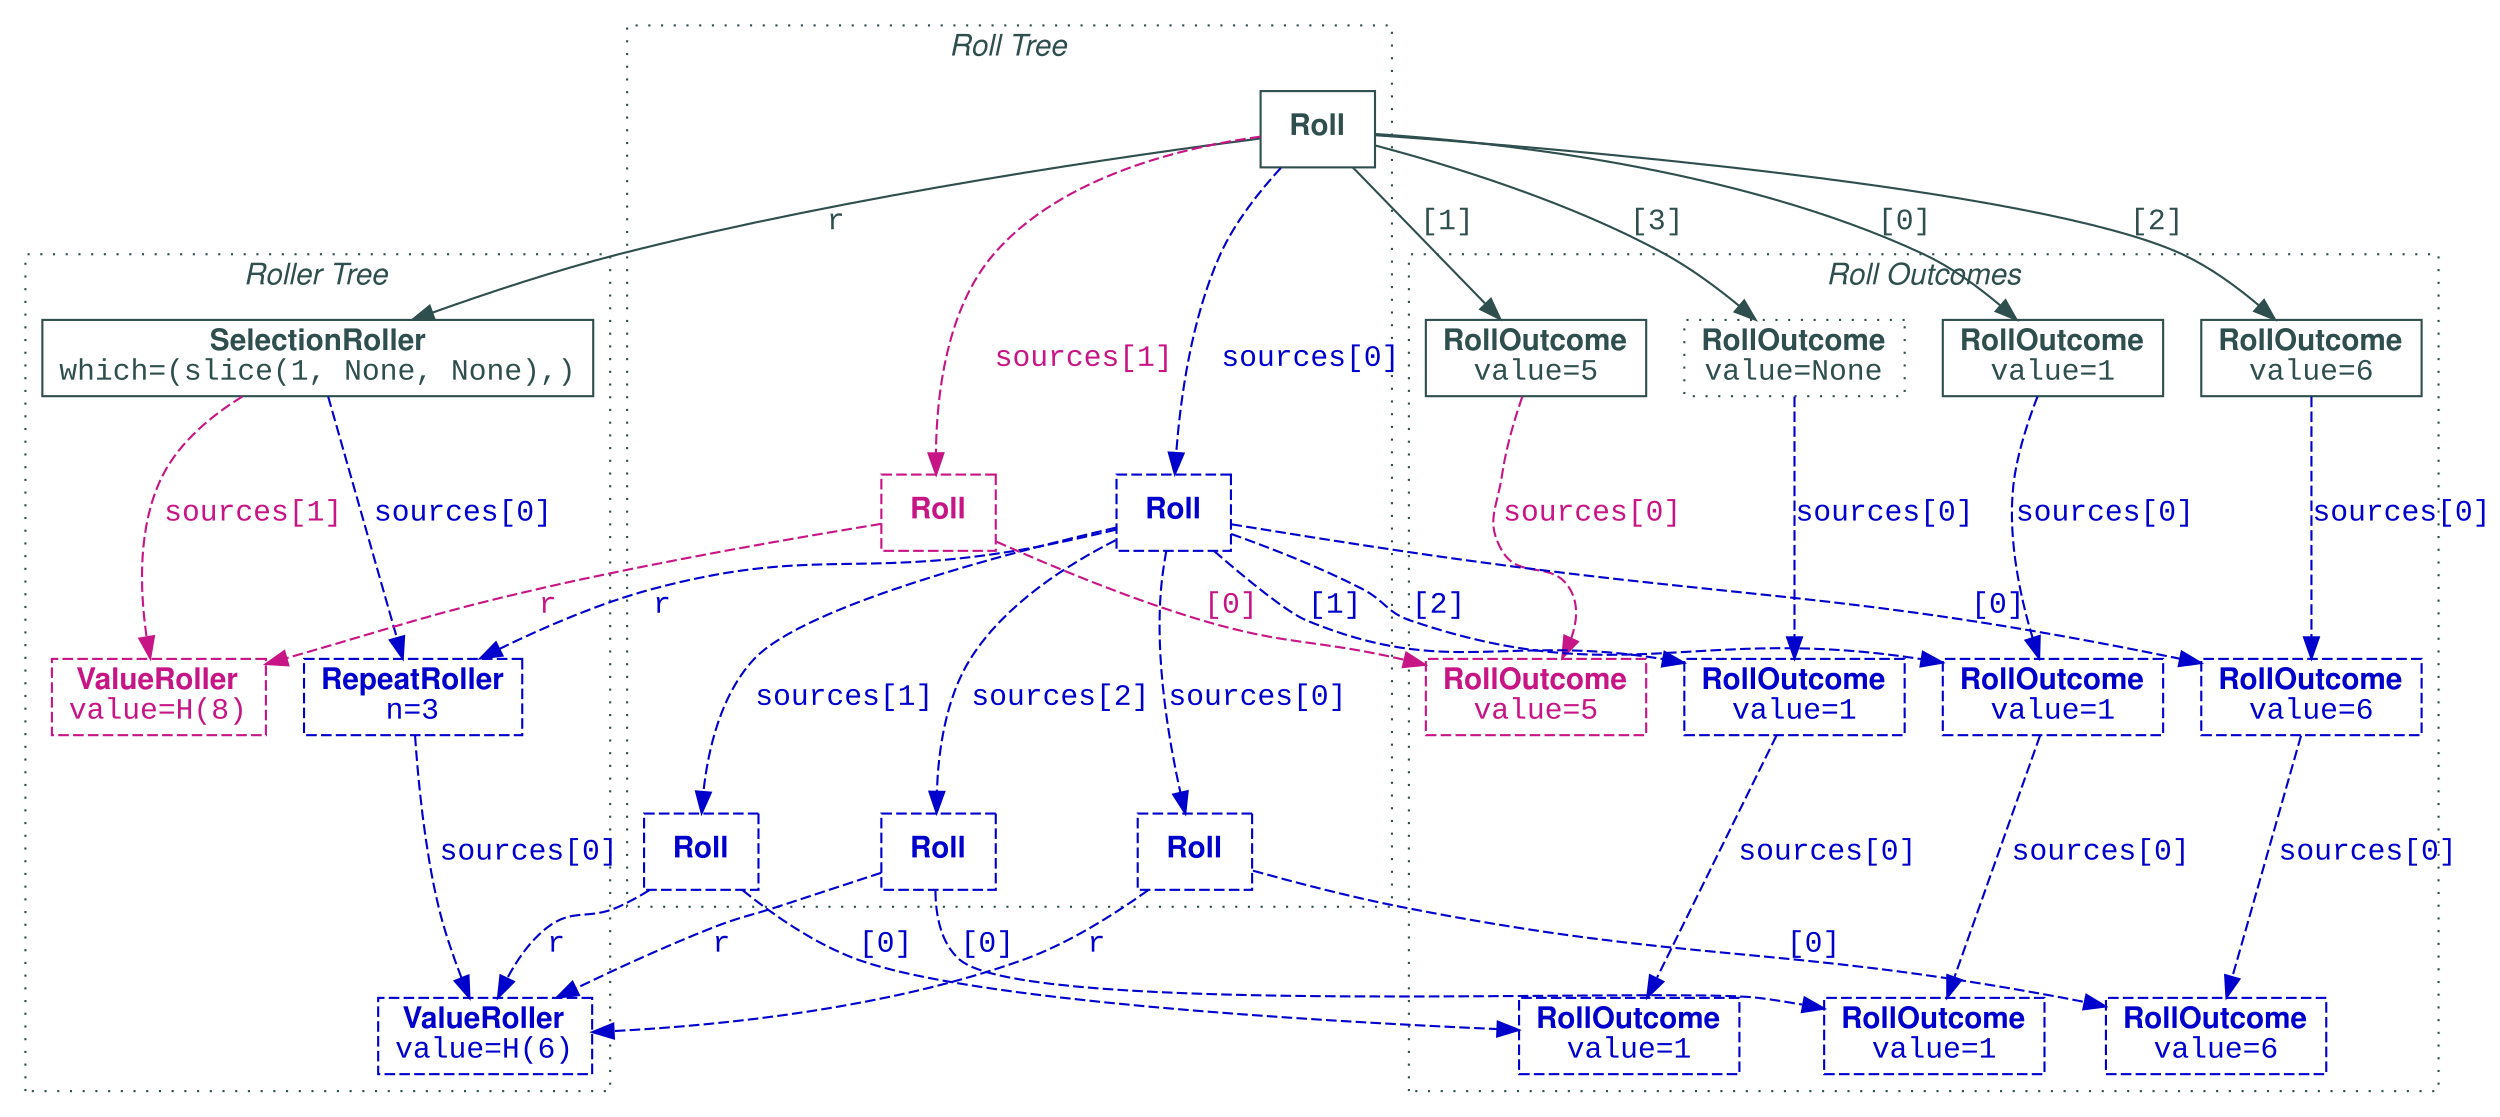
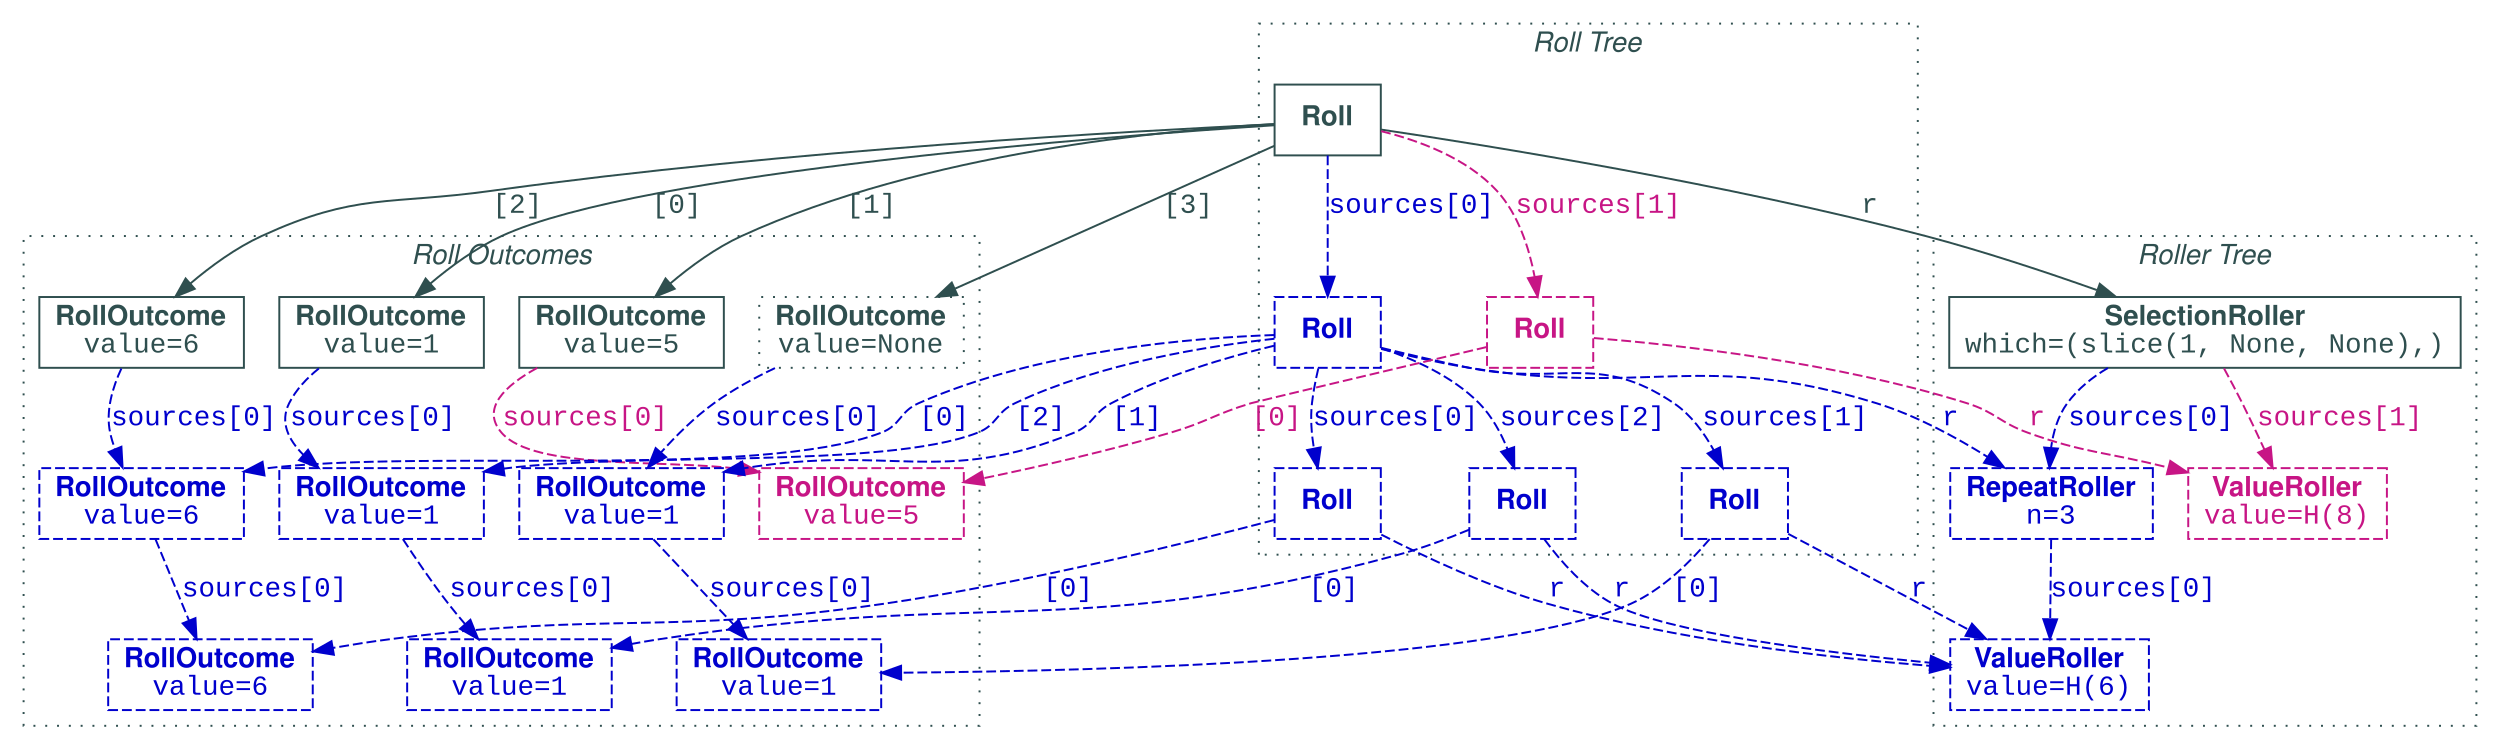
- <svg xmlns="http://www.w3.org/2000/svg" width="1180pt" height="527pt" viewBox="0.00 0.00 1180.00 527.00">
-   <g id="graph0" class="graph" transform="scale(1 1) rotate(0) translate(4 523)">
+ <svg xmlns="http://www.w3.org/2000/svg" width="1271pt" height="381pt" viewBox="0.00 0.00 1271.00 381.00">
+   <g id="graph0" class="graph" transform="scale(1 1) rotate(0) translate(4 377)">
    <g id="clust1" class="cluster">
-       <polygon fill="transparent" stroke="DarkSlateGray" stroke-dasharray="1,5" points="292,-95 292,-511 653,-511 653,-95 292,-95" />
-       <text text-anchor="start" x="444" y="-496.8" font-family="Helvetica,sans-Serif" font-style="italic" font-size="14.00" fill="DarkSlateGray">Roll Tree</text>
+       <polygon fill="transparent" stroke="DarkSlateGray" stroke-dasharray="1,5" points="636,-95 636,-365 971,-365 971,-95 636,-95" />
+       <text text-anchor="start" x="775" y="-350.8" font-family="Helvetica,sans-Serif" font-style="italic" font-size="14.00" fill="DarkSlateGray">Roll Tree</text>
    </g>
    <g id="clust2" class="cluster">
-       <polygon fill="transparent" stroke="DarkSlateGray" stroke-dasharray="1,5" points="8,-8 8,-403 284,-403 284,-8 8,-8" />
-       <text text-anchor="start" x="111" y="-388.8" font-family="Helvetica,sans-Serif" font-style="italic" font-size="14.00" fill="DarkSlateGray">Roller Tree</text>
+       <polygon fill="transparent" stroke="DarkSlateGray" stroke-dasharray="1,5" points="979,-8 979,-257 1255,-257 1255,-8 979,-8" />
+       <text text-anchor="start" x="1082.5" y="-242.8" font-family="Helvetica,sans-Serif" font-style="italic" font-size="14.00" fill="DarkSlateGray">Roller Tree</text>
    </g>
    <g id="clust3" class="cluster">
-       <polygon fill="transparent" stroke="DarkSlateGray" stroke-dasharray="1,5" points="661,-8 661,-403 1147,-403 1147,-8 661,-8" />
-       <text text-anchor="start" x="858" y="-388.8" font-family="Helvetica,sans-Serif" font-style="italic" font-size="14.00" fill="DarkSlateGray">Roll Outcomes</text>
+       <polygon fill="transparent" stroke="DarkSlateGray" stroke-dasharray="1,5" points="8,-8 8,-257 494,-257 494,-8 8,-8" />
+       <text text-anchor="start" x="205" y="-242.8" font-family="Helvetica,sans-Serif" font-style="italic" font-size="14.00" fill="DarkSlateGray">Roll Outcomes</text>
    </g>
    <g id="node1" class="node">
-       <polygon fill="none" stroke="DarkSlateGray" points="645,-480 591,-480 591,-444 645,-444 645,-480" />
-       <text text-anchor="start" x="604.5" y="-459.3" font-family="Helvetica,sans-Serif" font-weight="bold" font-size="14.00" fill="DarkSlateGray">Roll</text>
+       <polygon fill="none" stroke="DarkSlateGray" points="698,-334 644,-334 644,-298 698,-298 698,-334" />
+       <text text-anchor="start" x="657.5" y="-313.3" font-family="Helvetica,sans-Serif" font-weight="bold" font-size="14.00" fill="DarkSlateGray">Roll</text>
    </g>
    <g id="node2" class="node">
-       <polygon fill="none" stroke="DarkSlateGray" points="276,-372 16,-372 16,-336 276,-336 276,-372" />
-       <text text-anchor="start" x="95" y="-357.8" font-family="Helvetica,sans-Serif" font-weight="bold" font-size="14.00" fill="DarkSlateGray">SelectionRoller</text>
-       <text text-anchor="start" x="24" y="-343.8" font-family="Courier New" font-size="14.00" fill="DarkSlateGray">which=(slice(1, None, None),)</text>
+       <polygon fill="none" stroke="DarkSlateGray" points="1247,-226 987,-226 987,-190 1247,-190 1247,-226" />
+       <text text-anchor="start" x="1066" y="-211.8" font-family="Helvetica,sans-Serif" font-weight="bold" font-size="14.00" fill="DarkSlateGray">SelectionRoller</text>
+       <text text-anchor="start" x="995" y="-197.8" font-family="Courier New" font-size="14.00" fill="DarkSlateGray">which=(slice(1, None, None),)</text>
    </g>
    <g id="edge1" class="edge">
-       <path fill="none" stroke="DarkSlateGray" d="M590.76,-457.64C533.91,-450.32 398.75,-431.28 288,-403 258.6,-395.49 226.52,-384.87 200.31,-375.52" />
-       <polygon fill="DarkSlateGray" stroke="DarkSlateGray" points="201.16,-372.11 190.56,-372.01 198.78,-378.69 201.16,-372.11" />
-       <text text-anchor="middle" x="390.5" y="-414.8" font-family="Courier New" font-size="14.00" fill="DarkSlateGray">r</text>
+       <path fill="none" stroke="DarkSlateGray" d="M698.12,-311.12C751.6,-303.17 874.21,-283.56 975,-257 1004.12,-249.33 1035.93,-238.78 1062.04,-229.53" />
+       <polygon fill="DarkSlateGray" stroke="DarkSlateGray" points="1063.52,-232.72 1071.76,-226.06 1061.16,-226.13 1063.52,-232.72" />
+       <text text-anchor="middle" x="946.5" y="-268.8" font-family="Courier New" font-size="14.00" fill="DarkSlateGray">r</text>
    </g>
    <g id="node3" class="node">
-       <polygon fill="none" stroke="DarkSlateGray" points="1017,-372 913,-372 913,-336 1017,-336 1017,-372" />
-       <text text-anchor="start" x="921" y="-357.8" font-family="Helvetica,sans-Serif" font-weight="bold" font-size="14.00" fill="DarkSlateGray">RollOutcome</text>
-       <text text-anchor="start" x="935.5" y="-343.8" font-family="Courier New" font-size="14.00" fill="DarkSlateGray">value=1</text>
+       <polygon fill="none" stroke="DarkSlateGray" points="242,-226 138,-226 138,-190 242,-190 242,-226" />
+       <text text-anchor="start" x="146" y="-211.8" font-family="Helvetica,sans-Serif" font-weight="bold" font-size="14.00" fill="DarkSlateGray">RollOutcome</text>
+       <text text-anchor="start" x="160.5" y="-197.8" font-family="Courier New" font-size="14.00" fill="DarkSlateGray">value=1</text>
    </g>
    <g id="edge2" class="edge">
-       <path fill="none" stroke="DarkSlateGray" d="M645.34,-459.72C697.85,-456.35 815.42,-444.41 904,-403 917.04,-396.91 929.81,-387.54 940.27,-378.7" />
-       <polygon fill="DarkSlateGray" stroke="DarkSlateGray" points="942.58,-381.33 947.79,-372.1 937.96,-376.07 942.58,-381.33" />
-       <text text-anchor="middle" x="895" y="-414.8" font-family="Courier New" font-size="14.00" fill="DarkSlateGray">[0]</text>
+       <path fill="none" stroke="DarkSlateGray" d="M643.74,-313.31C562.24,-307.94 321.66,-289.65 251,-257 237.94,-250.96 225.16,-241.61 214.7,-232.76" />
+       <polygon fill="DarkSlateGray" stroke="DarkSlateGray" points="217.01,-230.13 207.19,-226.15 212.39,-235.39 217.01,-230.13" />
+       <text text-anchor="middle" x="340" y="-268.8" font-family="Courier New" font-size="14.00" fill="DarkSlateGray">[0]</text>
    </g>
    <g id="node4" class="node">
-       <polygon fill="none" stroke="DarkSlateGray" points="773,-372 669,-372 669,-336 773,-336 773,-372" />
-       <text text-anchor="start" x="677" y="-357.8" font-family="Helvetica,sans-Serif" font-weight="bold" font-size="14.00" fill="DarkSlateGray">RollOutcome</text>
-       <text text-anchor="start" x="691.5" y="-343.8" font-family="Courier New" font-size="14.00" fill="DarkSlateGray">value=5</text>
+       <polygon fill="none" stroke="DarkSlateGray" points="364,-226 260,-226 260,-190 364,-190 364,-226" />
+       <text text-anchor="start" x="268" y="-211.8" font-family="Helvetica,sans-Serif" font-weight="bold" font-size="14.00" fill="DarkSlateGray">RollOutcome</text>
+       <text text-anchor="start" x="282.5" y="-197.8" font-family="Courier New" font-size="14.00" fill="DarkSlateGray">value=5</text>
    </g>
    <g id="edge3" class="edge">
-       <path fill="none" stroke="DarkSlateGray" d="M634.55,-443.97C651.42,-426.61 677.76,-399.5 696.93,-379.77" />
-       <polygon fill="DarkSlateGray" stroke="DarkSlateGray" points="699.69,-381.95 704.15,-372.34 694.67,-377.07 699.69,-381.95" />
-       <text text-anchor="middle" x="679" y="-414.8" font-family="Courier New" font-size="14.00" fill="DarkSlateGray">[1]</text>
+       <path fill="none" stroke="DarkSlateGray" d="M643.81,-313.96C589.8,-310.99 466.21,-299.69 373,-257 359.92,-251.01 347.14,-241.66 336.68,-232.81" />
+       <polygon fill="DarkSlateGray" stroke="DarkSlateGray" points="338.99,-230.18 329.17,-226.19 334.36,-235.43 338.99,-230.18" />
+       <text text-anchor="middle" x="439" y="-268.8" font-family="Courier New" font-size="14.00" fill="DarkSlateGray">[1]</text>
    </g>
    <g id="node5" class="node">
-       <polygon fill="none" stroke="DarkSlateGray" points="1139,-372 1035,-372 1035,-336 1139,-336 1139,-372" />
-       <text text-anchor="start" x="1043" y="-357.8" font-family="Helvetica,sans-Serif" font-weight="bold" font-size="14.00" fill="DarkSlateGray">RollOutcome</text>
-       <text text-anchor="start" x="1057.5" y="-343.8" font-family="Courier New" font-size="14.00" fill="DarkSlateGray">value=6</text>
+       <polygon fill="none" stroke="DarkSlateGray" points="120,-226 16,-226 16,-190 120,-190 120,-226" />
+       <text text-anchor="start" x="24" y="-211.8" font-family="Helvetica,sans-Serif" font-weight="bold" font-size="14.00" fill="DarkSlateGray">RollOutcome</text>
+       <text text-anchor="start" x="38.5" y="-197.8" font-family="Courier New" font-size="14.00" fill="DarkSlateGray">value=6</text>
    </g>
    <g id="edge4" class="edge">
-       <path fill="none" stroke="DarkSlateGray" d="M645.04,-459.19C724.74,-453.53 957.48,-434.66 1026,-403 1039.06,-396.96 1051.84,-387.61 1062.3,-378.76" />
-       <polygon fill="DarkSlateGray" stroke="DarkSlateGray" points="1064.61,-381.39 1069.81,-372.15 1059.99,-376.13 1064.61,-381.39" />
-       <text text-anchor="middle" x="1014" y="-414.8" font-family="Courier New" font-size="14.00" fill="DarkSlateGray">[2]</text>
+       <path fill="none" stroke="DarkSlateGray" d="M643.79,-313.82C576.21,-310.65 395.41,-300.77 246,-280 193.51,-272.7 177.16,-279.11 129,-257 115.92,-251 103.14,-241.65 92.69,-232.79" />
+       <polygon fill="DarkSlateGray" stroke="DarkSlateGray" points="94.99,-230.16 85.18,-226.18 90.37,-235.42 94.99,-230.16" />
+       <text text-anchor="middle" x="259" y="-268.8" font-family="Courier New" font-size="14.00" fill="DarkSlateGray">[2]</text>
    </g>
    <g id="node6" class="node">
-       <polygon fill="none" stroke="DarkSlateGray" stroke-dasharray="1,5" points="895,-372 791,-372 791,-336 895,-336 895,-372" />
-       <text text-anchor="start" x="799" y="-357.8" font-family="Helvetica,sans-Serif" font-weight="bold" font-size="14.00" fill="DarkSlateGray">RollOutcome</text>
-       <text text-anchor="start" x="800.5" y="-343.8" font-family="Courier New" font-size="14.00" fill="DarkSlateGray">value=None</text>
+       <polygon fill="none" stroke="DarkSlateGray" stroke-dasharray="1,5" points="486,-226 382,-226 382,-190 486,-190 486,-226" />
+       <text text-anchor="start" x="390" y="-211.8" font-family="Helvetica,sans-Serif" font-weight="bold" font-size="14.00" fill="DarkSlateGray">RollOutcome</text>
+       <text text-anchor="start" x="391.5" y="-197.8" font-family="Courier New" font-size="14.00" fill="DarkSlateGray">value=None</text>
    </g>
    <g id="edge5" class="edge">
-       <path fill="none" stroke="DarkSlateGray" d="M645.27,-454.3C678.78,-445.42 736.76,-427.91 782,-403 794.2,-396.28 806.5,-387.16 816.82,-378.68" />
-       <polygon fill="DarkSlateGray" stroke="DarkSlateGray" points="819.26,-381.2 824.63,-372.07 814.74,-375.85 819.26,-381.2" />
-       <text text-anchor="middle" x="778" y="-414.8" font-family="Courier New" font-size="14.00" fill="DarkSlateGray">[3]</text>
+       <path fill="none" stroke="DarkSlateGray" d="M643.81,-302.84C604.26,-285.15 530.27,-252.06 481.57,-230.27" />
+       <polygon fill="DarkSlateGray" stroke="DarkSlateGray" points="482.74,-226.96 472.18,-226.08 479.88,-233.35 482.74,-226.96" />
+       <text text-anchor="middle" x="600" y="-268.8" font-family="Courier New" font-size="14.00" fill="DarkSlateGray">[3]</text>
    </g>
    <g id="node7" class="node">
-       <polygon fill="none" stroke="MediumBlue" stroke-dasharray="5,2" points="577,-299 523,-299 523,-263 577,-263 577,-299" />
-       <text text-anchor="start" x="536.5" y="-278.3" font-family="Helvetica,sans-Serif" font-weight="bold" font-size="14.00" fill="MediumBlue">Roll</text>
+       <polygon fill="none" stroke="MediumBlue" stroke-dasharray="5,2" points="698,-226 644,-226 644,-190 698,-190 698,-226" />
+       <text text-anchor="start" x="657.5" y="-205.3" font-family="Helvetica,sans-Serif" font-weight="bold" font-size="14.00" fill="MediumBlue">Roll</text>
    </g>
    <g id="edge18" class="edge">
-       <path fill="none" stroke="MediumBlue" stroke-dasharray="5,2" d="M600.55,-443.74C590.65,-432.94 578.89,-418.22 572,-403 558.28,-372.71 553.11,-334.49 551.17,-309.2" />
-       <polygon fill="MediumBlue" stroke="MediumBlue" points="554.66,-308.96 550.52,-299.21 547.68,-309.42 554.66,-308.96" />
-       <text text-anchor="middle" x="614.5" y="-350.3" font-family="Courier New" font-size="14.00" fill="MediumBlue">sources[0]</text>
+       <path fill="none" stroke="MediumBlue" stroke-dasharray="5,2" d="M671,-297.97C671,-281.38 671,-255.88 671,-236.43" />
+       <polygon fill="MediumBlue" stroke="MediumBlue" points="674.5,-236.34 671,-226.34 667.5,-236.34 674.5,-236.34" />
+       <text text-anchor="middle" x="713.5" y="-268.8" font-family="Courier New" font-size="14.00" fill="MediumBlue">sources[0]</text>
    </g>
    <g id="node12" class="node">
-       <polygon fill="none" stroke="MediumVioletRed" stroke-dasharray="5,2" points="466,-299 412,-299 412,-263 466,-263 466,-299" />
-       <text text-anchor="start" x="425.5" y="-278.3" font-family="Helvetica,sans-Serif" font-weight="bold" font-size="14.00" fill="MediumVioletRed">Roll</text>
+       <polygon fill="none" stroke="MediumVioletRed" stroke-dasharray="5,2" points="806,-226 752,-226 752,-190 806,-190 806,-226" />
+       <text text-anchor="start" x="765.5" y="-205.3" font-family="Helvetica,sans-Serif" font-weight="bold" font-size="14.00" fill="MediumVioletRed">Roll</text>
    </g>
    <g id="edge19" class="edge">
-       <path fill="none" stroke="MediumVioletRed" stroke-dasharray="5,2" d="M590.88,-458.5C556.32,-453.81 497.22,-440.48 465,-403 442.6,-376.94 438.04,-336.2 437.77,-309.31" />
-       <polygon fill="MediumVioletRed" stroke="MediumVioletRed" points="441.27,-309.09 437.87,-299.05 434.27,-309.02 441.27,-309.09" />
-       <text text-anchor="middle" x="507.5" y="-350.3" font-family="Courier New" font-size="14.00" fill="MediumVioletRed">sources[1]</text>
+       <path fill="none" stroke="MediumVioletRed" stroke-dasharray="5,2" d="M698.17,-310.3C717.11,-305.66 741.63,-296.75 757,-280 767.95,-268.06 773.45,-250.76 776.22,-236.23" />
+       <polygon fill="MediumVioletRed" stroke="MediumVioletRed" points="779.69,-236.67 777.78,-226.25 772.77,-235.58 779.69,-236.67" />
+       <text text-anchor="middle" x="808.5" y="-268.8" font-family="Courier New" font-size="14.00" fill="MediumVioletRed">sources[1]</text>
    </g>
    <g id="node8" class="node">
-       <polygon fill="none" stroke="MediumBlue" stroke-dasharray="5,2" points="242.5,-212 139.5,-212 139.5,-176 242.5,-176 242.5,-212" />
-       <text text-anchor="start" x="147.5" y="-197.8" font-family="Helvetica,sans-Serif" font-weight="bold" font-size="14.00" fill="MediumBlue">RepeatRoller</text>
-       <text text-anchor="start" x="178" y="-183.8" font-family="Courier New" font-size="14.00" fill="MediumBlue">n=3</text>
+       <polygon fill="none" stroke="MediumBlue" stroke-dasharray="5,2" points="1090.5,-139 987.5,-139 987.5,-103 1090.5,-103 1090.5,-139" />
+       <text text-anchor="start" x="995.5" y="-124.8" font-family="Helvetica,sans-Serif" font-weight="bold" font-size="14.00" fill="MediumBlue">RepeatRoller</text>
+       <text text-anchor="start" x="1026" y="-110.8" font-family="Courier New" font-size="14.00" fill="MediumBlue">n=3</text>
    </g>
    <g id="edge23" class="edge">
-       <path fill="none" stroke="MediumBlue" stroke-dasharray="5,2" d="M150.9,-335.79C158.71,-308.37 174.05,-254.53 183.32,-221.96" />
-       <polygon fill="MediumBlue" stroke="MediumBlue" points="186.73,-222.76 186.1,-212.19 180,-220.85 186.73,-222.76" />
-       <text text-anchor="middle" x="214.5" y="-277.3" font-family="Courier New" font-size="14.00" fill="MediumBlue">sources[0]</text>
+       <path fill="none" stroke="MediumBlue" stroke-dasharray="5,2" d="M1067.68,-189.94C1059.75,-185.24 1052.38,-179.34 1047,-172 1042.23,-165.49 1039.85,-157.23 1038.76,-149.3" />
+       <polygon fill="MediumBlue" stroke="MediumBlue" points="1042.24,-148.94 1037.98,-139.24 1035.27,-149.48 1042.24,-148.94" />
+       <text text-anchor="middle" x="1089.5" y="-160.8" font-family="Courier New" font-size="14.00" fill="MediumBlue">sources[0]</text>
    </g>
    <g id="node13" class="node">
-       <polygon fill="none" stroke="MediumVioletRed" stroke-dasharray="5,2" points="121.5,-212 20.5,-212 20.5,-176 121.5,-176 121.5,-212" />
-       <text text-anchor="start" x="32" y="-197.8" font-family="Helvetica,sans-Serif" font-weight="bold" font-size="14.00" fill="MediumVioletRed">ValueRoller</text>
-       <text text-anchor="start" x="28.5" y="-183.8" font-family="Courier New" font-size="14.00" fill="MediumVioletRed">value=H(8)</text>
+       <polygon fill="none" stroke="MediumVioletRed" stroke-dasharray="5,2" points="1209.5,-139 1108.5,-139 1108.5,-103 1209.5,-103 1209.5,-139" />
+       <text text-anchor="start" x="1120.5" y="-124.8" font-family="Helvetica,sans-Serif" font-weight="bold" font-size="14.00" fill="MediumVioletRed">ValueRoller</text>
+       <text text-anchor="start" x="1116.5" y="-110.8" font-family="Courier New" font-size="14.00" fill="MediumVioletRed">value=H(8)</text>
    </g>
    <g id="edge24" class="edge">
-       <path fill="none" stroke="MediumVioletRed" stroke-dasharray="5,2" d="M110.38,-335.86C96.08,-326.99 81.1,-314.69 73,-299 60.75,-275.28 61.98,-244.28 65.21,-222.31" />
-       <polygon fill="MediumVioletRed" stroke="MediumVioletRed" points="68.68,-222.77 66.9,-212.33 61.78,-221.6 68.68,-222.77" />
-       <text text-anchor="middle" x="115.5" y="-277.3" font-family="Courier New" font-size="14.00" fill="MediumVioletRed">sources[1]</text>
+       <path fill="none" stroke="MediumVioletRed" stroke-dasharray="5,2" d="M1126.7,-189.67C1129.76,-184.07 1133.09,-177.81 1136,-172 1139.79,-164.43 1143.71,-156.11 1147.22,-148.47" />
+       <polygon fill="MediumVioletRed" stroke="MediumVioletRed" points="1150.45,-149.81 1151.4,-139.26 1144.08,-146.92 1150.45,-149.81" />
+       <text text-anchor="middle" x="1185.5" y="-160.8" font-family="Courier New" font-size="14.00" fill="MediumVioletRed">sources[1]</text>
    </g>
    <g id="node11" class="node">
-       <polygon fill="none" stroke="MediumBlue" stroke-dasharray="5,2" points="1017,-212 913,-212 913,-176 1017,-176 1017,-212" />
-       <text text-anchor="start" x="921" y="-197.8" font-family="Helvetica,sans-Serif" font-weight="bold" font-size="14.00" fill="MediumBlue">RollOutcome</text>
-       <text text-anchor="start" x="935.5" y="-183.8" font-family="Courier New" font-size="14.00" fill="MediumBlue">value=1</text>
+       <polygon fill="none" stroke="MediumBlue" stroke-dasharray="5,2" points="242,-139 138,-139 138,-103 242,-103 242,-139" />
+       <text text-anchor="start" x="146" y="-124.8" font-family="Helvetica,sans-Serif" font-weight="bold" font-size="14.00" fill="MediumBlue">RollOutcome</text>
+       <text text-anchor="start" x="160.5" y="-110.8" font-family="Courier New" font-size="14.00" fill="MediumBlue">value=1</text>
    </g>
    <g id="edge26" class="edge">
-       <path fill="none" stroke="MediumBlue" stroke-dasharray="5,2" d="M957.71,-335.85C953.67,-325.41 949.06,-311.68 947,-299 942.74,-272.73 949.1,-242.8 955.41,-221.81" />
-       <polygon fill="MediumBlue" stroke="MediumBlue" points="958.75,-222.87 958.46,-212.28 952.08,-220.74 958.75,-222.87" />
-       <text text-anchor="middle" x="989.5" y="-277.3" font-family="Courier New" font-size="14.00" fill="MediumBlue">sources[0]</text>
+       <path fill="none" stroke="MediumBlue" stroke-dasharray="5,2" d="M158.11,-189.67C152.02,-184.8 146.47,-178.91 143,-172 138.21,-162.46 142.53,-153.48 150.17,-145.83" />
+       <polygon fill="MediumBlue" stroke="MediumBlue" points="152.6,-148.35 157.95,-139.2 148.06,-143.02 152.6,-148.35" />
+       <text text-anchor="middle" x="185.5" y="-160.8" font-family="Courier New" font-size="14.00" fill="MediumBlue">sources[0]</text>
    </g>
    <g id="node14" class="node">
-       <polygon fill="none" stroke="MediumVioletRed" stroke-dasharray="5,2" points="773,-212 669,-212 669,-176 773,-176 773,-212" />
-       <text text-anchor="start" x="677" y="-197.8" font-family="Helvetica,sans-Serif" font-weight="bold" font-size="14.00" fill="MediumVioletRed">RollOutcome</text>
-       <text text-anchor="start" x="691.5" y="-183.8" font-family="Courier New" font-size="14.00" fill="MediumVioletRed">value=5</text>
+       <polygon fill="none" stroke="MediumVioletRed" stroke-dasharray="5,2" points="486,-139 382,-139 382,-103 486,-103 486,-139" />
+       <text text-anchor="start" x="390" y="-124.8" font-family="Helvetica,sans-Serif" font-weight="bold" font-size="14.00" fill="MediumVioletRed">RollOutcome</text>
+       <text text-anchor="start" x="404.5" y="-110.8" font-family="Courier New" font-size="14.00" fill="MediumVioletRed">value=5</text>
    </g>
    <g id="edge27" class="edge">
-       <path fill="none" stroke="MediumVioletRed" stroke-dasharray="5,2" d="M714.51,-335.77C710.92,-325.31 706.82,-311.58 705,-299 702.7,-283.17 696.92,-276.81 705,-263 713.24,-248.91 728.76,-259.09 737,-245 741.19,-237.84 740.38,-229.45 737.59,-221.62" />
-       <polygon fill="MediumVioletRed" stroke="MediumVioletRed" points="740.75,-220.1 733.42,-212.45 734.37,-223 740.75,-220.1" />
-       <text text-anchor="middle" x="747.5" y="-277.3" font-family="Courier New" font-size="14.00" fill="MediumVioletRed">sources[0]</text>
+       <path fill="none" stroke="MediumVioletRed" stroke-dasharray="5,2" d="M269.14,-189.97C252.78,-181.01 240.35,-169.33 251,-157 267.37,-138.04 333.35,-143.46 371.81,-138.65" />
+       <polygon fill="MediumVioletRed" stroke="MediumVioletRed" points="372.56,-142.07 381.86,-136.99 371.43,-135.16 372.56,-142.07" />
+       <text text-anchor="middle" x="293.5" y="-160.8" font-family="Courier New" font-size="14.00" fill="MediumVioletRed">sources[0]</text>
    </g>
    <g id="node9" class="node">
-       <polygon fill="none" stroke="MediumBlue" stroke-dasharray="5,2" points="1139,-212 1035,-212 1035,-176 1139,-176 1139,-212" />
-       <text text-anchor="start" x="1043" y="-197.8" font-family="Helvetica,sans-Serif" font-weight="bold" font-size="14.00" fill="MediumBlue">RollOutcome</text>
-       <text text-anchor="start" x="1057.5" y="-183.8" font-family="Courier New" font-size="14.00" fill="MediumBlue">value=6</text>
+       <polygon fill="none" stroke="MediumBlue" stroke-dasharray="5,2" points="120,-139 16,-139 16,-103 120,-103 120,-139" />
+       <text text-anchor="start" x="24" y="-124.8" font-family="Helvetica,sans-Serif" font-weight="bold" font-size="14.00" fill="MediumBlue">RollOutcome</text>
+       <text text-anchor="start" x="38.5" y="-110.8" font-family="Courier New" font-size="14.00" fill="MediumBlue">value=6</text>
    </g>
    <g id="edge28" class="edge">
-       <path fill="none" stroke="MediumBlue" stroke-dasharray="5,2" d="M1087,-335.79C1087,-308.48 1087,-254.99 1087,-222.38" />
-       <polygon fill="MediumBlue" stroke="MediumBlue" points="1090.5,-222.19 1087,-212.19 1083.5,-222.19 1090.5,-222.19" />
-       <text text-anchor="middle" x="1129.5" y="-277.3" font-family="Courier New" font-size="14.00" fill="MediumBlue">sources[0]</text>
+       <path fill="none" stroke="MediumBlue" stroke-dasharray="5,2" d="M57.71,-189.64C53.27,-180.12 49.6,-168.04 52,-157 52.59,-154.28 53.42,-151.52 54.38,-148.8" />
+       <polygon fill="MediumBlue" stroke="MediumBlue" points="57.72,-149.87 58.32,-139.29 51.26,-147.19 57.72,-149.87" />
+       <text text-anchor="middle" x="94.5" y="-160.8" font-family="Courier New" font-size="14.00" fill="MediumBlue">sources[0]</text>
    </g>
    <g id="node10" class="node">
-       <polygon fill="none" stroke="MediumBlue" stroke-dasharray="5,2" points="895,-212 791,-212 791,-176 895,-176 895,-212" />
-       <text text-anchor="start" x="799" y="-197.8" font-family="Helvetica,sans-Serif" font-weight="bold" font-size="14.00" fill="MediumBlue">RollOutcome</text>
-       <text text-anchor="start" x="813.5" y="-183.8" font-family="Courier New" font-size="14.00" fill="MediumBlue">value=1</text>
+       <polygon fill="none" stroke="MediumBlue" stroke-dasharray="5,2" points="364,-139 260,-139 260,-103 364,-103 364,-139" />
+       <text text-anchor="start" x="268" y="-124.8" font-family="Helvetica,sans-Serif" font-weight="bold" font-size="14.00" fill="MediumBlue">RollOutcome</text>
+       <text text-anchor="start" x="282.5" y="-110.8" font-family="Courier New" font-size="14.00" fill="MediumBlue">value=1</text>
    </g>
    <g id="edge29" class="edge">
-       <path fill="none" stroke="MediumBlue" stroke-dasharray="5,2" d="M843,-335.79C843,-308.48 843,-254.99 843,-222.38" />
-       <polygon fill="MediumBlue" stroke="MediumBlue" points="846.5,-222.19 843,-212.19 839.5,-222.19 846.5,-222.19" />
-       <text text-anchor="middle" x="885.5" y="-277.3" font-family="Courier New" font-size="14.00" fill="MediumBlue">sources[0]</text>
+       <path fill="none" stroke="MediumBlue" stroke-dasharray="5,2" d="M389.99,-189.86C379.4,-184.83 368.43,-178.82 359,-172 349.25,-164.94 339.87,-155.66 332.09,-147.02" />
+       <polygon fill="MediumBlue" stroke="MediumBlue" points="334.63,-144.6 325.43,-139.34 329.34,-149.19 334.63,-144.6" />
+       <text text-anchor="middle" x="401.5" y="-160.8" font-family="Courier New" font-size="14.00" fill="MediumBlue">sources[0]</text>
    </g>
    <g id="edge6" class="edge">
-       <path fill="none" stroke="MediumBlue" stroke-dasharray="5,2" d="M522.72,-273C508.57,-269.58 490.94,-265.64 475,-263 399.6,-250.53 377.84,-264.7 304,-245 279.08,-238.35 252.65,-226.92 231.62,-216.67" />
-       <polygon fill="MediumBlue" stroke="MediumBlue" points="233.17,-213.53 222.66,-212.21 230.06,-219.8 233.17,-213.53" />
-       <text text-anchor="middle" x="308.5" y="-233.8" font-family="Courier New" font-size="14.00" fill="MediumBlue">r</text>
+       <path fill="none" stroke="MediumBlue" stroke-dasharray="5,2" d="M698.17,-199.6C711.57,-196.2 728.04,-192.4 743,-190 834.18,-175.35 861.76,-199.23 950,-172 969.86,-165.87 990.2,-154.86 1006.42,-144.73" />
+       <polygon fill="MediumBlue" stroke="MediumBlue" points="1008.45,-147.59 1014.97,-139.23 1004.67,-141.7 1008.45,-147.59" />
+       <text text-anchor="middle" x="987.5" y="-160.8" font-family="Courier New" font-size="14.00" fill="MediumBlue">r</text>
    </g>
    <g id="edge7" class="edge">
-       <path fill="none" stroke="MediumBlue" stroke-dasharray="5,2" d="M577.24,-275.52C598.85,-272 629.84,-267.03 657,-263 817.56,-239.15 862.16,-245.37 1025,-212.06" />
-       <polygon fill="MediumBlue" stroke="MediumBlue" points="1025.78,-215.47 1034.87,-210.03 1024.37,-208.62 1025.78,-215.47" />
-       <text text-anchor="middle" x="939" y="-233.8" font-family="Courier New" font-size="14.00" fill="MediumBlue">[0]</text>
+       <path fill="none" stroke="MediumBlue" stroke-dasharray="5,2" d="M643.84,-206.68C602.91,-205.28 523.75,-198.95 463,-172 453.17,-167.64 454.06,-160.82 444,-157 381.14,-133.14 212.76,-149.04 130.19,-138.77" />
+       <polygon fill="MediumBlue" stroke="MediumBlue" points="130.48,-135.28 120.08,-137.31 129.47,-142.21 130.48,-135.28" />
+       <text text-anchor="middle" x="476" y="-160.8" font-family="Courier New" font-size="14.00" fill="MediumBlue">[0]</text>
    </g>
    <g id="edge8" class="edge">
-       <path fill="none" stroke="MediumBlue" stroke-dasharray="5,2" d="M569.07,-262.9C583.87,-250.01 603.44,-233.91 613,-230 680.04,-202.56 705.69,-224.24 780.95,-211.91" />
-       <polygon fill="MediumBlue" stroke="MediumBlue" points="781.66,-215.34 790.89,-210.13 780.43,-208.45 781.66,-215.34" />
-       <text text-anchor="middle" x="626" y="-233.8" font-family="Courier New" font-size="14.00" fill="MediumBlue">[1]</text>
+       <path fill="none" stroke="MediumBlue" stroke-dasharray="5,2" d="M643.7,-201.22C620.75,-195.69 587.55,-186.1 561,-172 551.5,-166.95 551.96,-161.06 542,-157 474.92,-129.65 449.31,-151.25 374.05,-138.91" />
+       <polygon fill="MediumBlue" stroke="MediumBlue" points="374.57,-135.45 364.11,-137.13 373.34,-142.34 374.57,-135.45" />
+       <text text-anchor="middle" x="574" y="-160.8" font-family="Courier New" font-size="14.00" fill="MediumBlue">[1]</text>
    </g>
    <g id="edge9" class="edge">
-       <path fill="none" stroke="MediumBlue" stroke-dasharray="5,2" d="M577.11,-270.96C595.07,-264.58 618.93,-255.35 639,-245 649.85,-239.4 650.44,-233.91 662,-230 761.18,-196.46 795.73,-228.57 903,-211.89" />
-       <polygon fill="MediumBlue" stroke="MediumBlue" points="903.62,-215.34 912.91,-210.25 902.47,-208.43 903.62,-215.34" />
-       <text text-anchor="middle" x="675" y="-233.8" font-family="Courier New" font-size="14.00" fill="MediumBlue">[2]</text>
+       <path fill="none" stroke="MediumBlue" stroke-dasharray="5,2" d="M643.93,-204.77C611.29,-201.26 555.42,-192.57 512,-172 502.28,-167.39 503.03,-160.9 493,-157 445.3,-138.43 317.97,-147.26 252.11,-138.76" />
+       <polygon fill="MediumBlue" stroke="MediumBlue" points="252.5,-135.28 242.09,-137.25 251.45,-142.21 252.5,-135.28" />
+       <text text-anchor="middle" x="525" y="-160.8" font-family="Courier New" font-size="14.00" fill="MediumBlue">[2]</text>
    </g>
    <g id="node15" class="node">
-       <polygon fill="none" stroke="MediumBlue" stroke-dasharray="5,2" points="587,-139 533,-139 533,-103 587,-103 587,-139" />
-       <text text-anchor="start" x="546.5" y="-118.3" font-family="Helvetica,sans-Serif" font-weight="bold" font-size="14.00" fill="MediumBlue">Roll</text>
+       <polygon fill="none" stroke="MediumBlue" stroke-dasharray="5,2" points="698,-139 644,-139 644,-103 698,-103 698,-139" />
+       <text text-anchor="start" x="657.5" y="-118.3" font-family="Helvetica,sans-Serif" font-weight="bold" font-size="14.00" fill="MediumBlue">Roll</text>
    </g>
    <g id="edge20" class="edge">
-       <path fill="none" stroke="MediumBlue" stroke-dasharray="5,2" d="M546.49,-262.98C545.47,-257.29 544.5,-250.9 544,-245 541.17,-211.77 547.62,-173.73 553.16,-148.86" />
-       <polygon fill="MediumBlue" stroke="MediumBlue" points="556.58,-149.59 555.45,-139.06 549.76,-148 556.58,-149.59" />
-       <text text-anchor="middle" x="589.5" y="-190.3" font-family="Courier New" font-size="14.00" fill="MediumBlue">sources[0]</text>
+       <path fill="none" stroke="MediumBlue" stroke-dasharray="5,2" d="M666.23,-189.69C664.91,-184.09 663.66,-177.82 663,-172 662.16,-164.52 662.77,-156.45 663.97,-149.02" />
+       <polygon fill="MediumBlue" stroke="MediumBlue" points="667.43,-149.56 665.95,-139.07 660.56,-148.2 667.43,-149.56" />
+       <text text-anchor="middle" x="705.5" y="-160.8" font-family="Courier New" font-size="14.00" fill="MediumBlue">sources[0]</text>
    </g>
    <g id="node18" class="node">
-       <polygon fill="none" stroke="MediumBlue" stroke-dasharray="5,2" points="354,-139 300,-139 300,-103 354,-103 354,-139" />
-       <text text-anchor="start" x="313.5" y="-118.3" font-family="Helvetica,sans-Serif" font-weight="bold" font-size="14.00" fill="MediumBlue">Roll</text>
+       <polygon fill="none" stroke="MediumBlue" stroke-dasharray="5,2" points="905,-139 851,-139 851,-103 905,-103 905,-139" />
+       <text text-anchor="start" x="864.5" y="-118.3" font-family="Helvetica,sans-Serif" font-weight="bold" font-size="14.00" fill="MediumBlue">Roll</text>
    </g>
    <g id="edge21" class="edge">
-       <path fill="none" stroke="MediumBlue" stroke-dasharray="5,2" d="M522.79,-273.96C474.3,-262.68 375.8,-237.27 352,-212 336.15,-195.17 330.2,-169.16 328.04,-149.43" />
-       <polygon fill="MediumBlue" stroke="MediumBlue" points="331.5,-148.88 327.19,-139.21 324.53,-149.46 331.5,-148.88" />
-       <text text-anchor="middle" x="394.5" y="-190.3" font-family="Courier New" font-size="14.00" fill="MediumBlue">sources[1]</text>
+       <path fill="none" stroke="MediumBlue" stroke-dasharray="5,2" d="M698.27,-200.15C711.69,-196.88 728.15,-193.04 743,-190 788.96,-180.61 808.11,-198.24 847,-172 855.67,-166.15 862.37,-156.98 867.28,-148.08" />
+       <polygon fill="MediumBlue" stroke="MediumBlue" points="870.45,-149.56 871.76,-139.05 864.18,-146.45 870.45,-149.56" />
+       <text text-anchor="middle" x="903.5" y="-160.8" font-family="Courier New" font-size="14.00" fill="MediumBlue">sources[1]</text>
    </g>
    <g id="node20" class="node">
-       <polygon fill="none" stroke="MediumBlue" stroke-dasharray="5,2" points="466,-139 412,-139 412,-103 466,-103 466,-139" />
-       <text text-anchor="start" x="425.5" y="-118.3" font-family="Helvetica,sans-Serif" font-weight="bold" font-size="14.00" fill="MediumBlue">Roll</text>
+       <polygon fill="none" stroke="MediumBlue" stroke-dasharray="5,2" points="797,-139 743,-139 743,-103 797,-103 797,-139" />
+       <text text-anchor="start" x="756.5" y="-118.3" font-family="Helvetica,sans-Serif" font-weight="bold" font-size="14.00" fill="MediumBlue">Roll</text>
    </g>
    <g id="edge22" class="edge">
-       <path fill="none" stroke="MediumBlue" stroke-dasharray="5,2" d="M522.62,-268.03C500.43,-256.84 470.27,-237.96 454,-212 442.27,-193.29 438.87,-168.26 438.2,-149.35" />
-       <polygon fill="MediumBlue" stroke="MediumBlue" points="441.7,-149.24 438.08,-139.29 434.7,-149.33 441.7,-149.24" />
-       <text text-anchor="middle" x="496.5" y="-190.3" font-family="Courier New" font-size="14.00" fill="MediumBlue">sources[2]</text>
+       <path fill="none" stroke="MediumBlue" stroke-dasharray="5,2" d="M698.11,-200.03C714.33,-194.66 734.38,-185.79 748,-172 754.42,-165.5 759.12,-156.82 762.49,-148.51" />
+       <polygon fill="MediumBlue" stroke="MediumBlue" points="765.79,-149.68 765.86,-139.08 759.2,-147.32 765.79,-149.68" />
+       <text text-anchor="middle" x="800.5" y="-160.8" font-family="Courier New" font-size="14.00" fill="MediumBlue">sources[2]</text>
    </g>
    <g id="node16" class="node">
-       <polygon fill="none" stroke="MediumBlue" stroke-dasharray="5,2" points="275.5,-52 174.5,-52 174.5,-16 275.5,-16 275.5,-52" />
-       <text text-anchor="start" x="186" y="-37.8" font-family="Helvetica,sans-Serif" font-weight="bold" font-size="14.00" fill="MediumBlue">ValueRoller</text>
-       <text text-anchor="start" x="182.5" y="-23.8" font-family="Courier New" font-size="14.00" fill="MediumBlue">value=H(6)</text>
+       <polygon fill="none" stroke="MediumBlue" stroke-dasharray="5,2" points="1088.5,-52 987.5,-52 987.5,-16 1088.5,-16 1088.5,-52" />
+       <text text-anchor="start" x="999.5" y="-37.8" font-family="Helvetica,sans-Serif" font-weight="bold" font-size="14.00" fill="MediumBlue">ValueRoller</text>
+       <text text-anchor="start" x="995.5" y="-23.8" font-family="Courier New" font-size="14.00" fill="MediumBlue">value=H(6)</text>
    </g>
    <g id="edge25" class="edge">
-       <path fill="none" stroke="MediumBlue" stroke-dasharray="5,2" d="M191.91,-175.79C193.23,-156.05 196.29,-122.83 203,-95 205.72,-83.72 209.89,-71.64 213.87,-61.3" />
-       <polygon fill="MediumBlue" stroke="MediumBlue" points="217.12,-62.59 217.57,-52 210.62,-60 217.12,-62.59" />
-       <text text-anchor="middle" x="245.5" y="-117.3" font-family="Courier New" font-size="14.00" fill="MediumBlue">sources[0]</text>
+       <path fill="none" stroke="MediumBlue" stroke-dasharray="5,2" d="M1038.8,-102.8C1038.66,-91.16 1038.48,-75.55 1038.32,-62.24" />
+       <polygon fill="MediumBlue" stroke="MediumBlue" points="1041.82,-62.13 1038.2,-52.18 1034.82,-62.22 1041.82,-62.13" />
+       <text text-anchor="middle" x="1080.5" y="-73.8" font-family="Courier New" font-size="14.00" fill="MediumBlue">sources[0]</text>
    </g>
    <g id="node17" class="node">
-       <polygon fill="none" stroke="MediumBlue" stroke-dasharray="5,2" points="1094,-52 990,-52 990,-16 1094,-16 1094,-52" />
-       <text text-anchor="start" x="998" y="-37.8" font-family="Helvetica,sans-Serif" font-weight="bold" font-size="14.00" fill="MediumBlue">RollOutcome</text>
-       <text text-anchor="start" x="1012.5" y="-23.8" font-family="Courier New" font-size="14.00" fill="MediumBlue">value=6</text>
+       <polygon fill="none" stroke="MediumBlue" stroke-dasharray="5,2" points="155,-52 51,-52 51,-16 155,-16 155,-52" />
+       <text text-anchor="start" x="59" y="-37.8" font-family="Helvetica,sans-Serif" font-weight="bold" font-size="14.00" fill="MediumBlue">RollOutcome</text>
+       <text text-anchor="start" x="73.5" y="-23.8" font-family="Courier New" font-size="14.00" fill="MediumBlue">value=6</text>
    </g>
    <g id="edge31" class="edge">
-       <path fill="none" stroke="MediumBlue" stroke-dasharray="5,2" d="M1082.1,-175.79C1074.29,-148.37 1058.95,-94.53 1049.68,-61.96" />
-       <polygon fill="MediumBlue" stroke="MediumBlue" points="1053,-60.85 1046.9,-52.19 1046.27,-62.76 1053,-60.85" />
-       <text text-anchor="middle" x="1113.5" y="-117.3" font-family="Courier New" font-size="14.00" fill="MediumBlue">sources[0]</text>
+       <path fill="none" stroke="MediumBlue" stroke-dasharray="5,2" d="M75.08,-102.8C79.97,-90.93 86.56,-74.93 92.11,-61.45" />
+       <polygon fill="MediumBlue" stroke="MediumBlue" points="95.36,-62.75 95.93,-52.18 88.88,-60.09 95.36,-62.75" />
+       <text text-anchor="middle" x="130.5" y="-73.8" font-family="Courier New" font-size="14.00" fill="MediumBlue">sources[0]</text>
    </g>
    <g id="node19" class="node">
-       <polygon fill="none" stroke="MediumBlue" stroke-dasharray="5,2" points="817,-52 713,-52 713,-16 817,-16 817,-52" />
-       <text text-anchor="start" x="721" y="-37.8" font-family="Helvetica,sans-Serif" font-weight="bold" font-size="14.00" fill="MediumBlue">RollOutcome</text>
-       <text text-anchor="start" x="735.5" y="-23.8" font-family="Courier New" font-size="14.00" fill="MediumBlue">value=1</text>
+       <polygon fill="none" stroke="MediumBlue" stroke-dasharray="5,2" points="444,-52 340,-52 340,-16 444,-16 444,-52" />
+       <text text-anchor="start" x="348" y="-37.8" font-family="Helvetica,sans-Serif" font-weight="bold" font-size="14.00" fill="MediumBlue">RollOutcome</text>
+       <text text-anchor="start" x="362.5" y="-23.8" font-family="Courier New" font-size="14.00" fill="MediumBlue">value=1</text>
    </g>
    <g id="edge32" class="edge">
-       <path fill="none" stroke="MediumBlue" stroke-dasharray="5,2" d="M834.5,-175.79C820.91,-148.25 794.16,-94.06 778.1,-61.53" />
-       <polygon fill="MediumBlue" stroke="MediumBlue" points="781.05,-59.61 773.49,-52.19 774.77,-62.7 781.05,-59.61" />
-       <text text-anchor="middle" x="858.5" y="-117.3" font-family="Courier New" font-size="14.00" fill="MediumBlue">sources[0]</text>
+       <path fill="none" stroke="MediumBlue" stroke-dasharray="5,2" d="M328.19,-102.8C339.9,-90.36 355.89,-73.36 368.94,-59.5" />
+       <polygon fill="MediumBlue" stroke="MediumBlue" points="371.53,-61.86 375.83,-52.18 366.43,-57.06 371.53,-61.86" />
+       <text text-anchor="middle" x="398.5" y="-73.8" font-family="Courier New" font-size="14.00" fill="MediumBlue">sources[0]</text>
    </g>
    <g id="node21" class="node">
-       <polygon fill="none" stroke="MediumBlue" stroke-dasharray="5,2" points="961,-52 857,-52 857,-16 961,-16 961,-52" />
-       <text text-anchor="start" x="865" y="-37.8" font-family="Helvetica,sans-Serif" font-weight="bold" font-size="14.00" fill="MediumBlue">RollOutcome</text>
-       <text text-anchor="start" x="879.5" y="-23.8" font-family="Courier New" font-size="14.00" fill="MediumBlue">value=1</text>
+       <polygon fill="none" stroke="MediumBlue" stroke-dasharray="5,2" points="307,-52 203,-52 203,-16 307,-16 307,-52" />
+       <text text-anchor="start" x="211" y="-37.8" font-family="Helvetica,sans-Serif" font-weight="bold" font-size="14.00" fill="MediumBlue">RollOutcome</text>
+       <text text-anchor="start" x="225.5" y="-23.8" font-family="Courier New" font-size="14.00" fill="MediumBlue">value=1</text>
    </g>
    <g id="edge30" class="edge">
-       <path fill="none" stroke="MediumBlue" stroke-dasharray="5,2" d="M958.9,-175.79C949.18,-148.37 930.1,-94.53 918.55,-61.96" />
-       <polygon fill="MediumBlue" stroke="MediumBlue" points="921.73,-60.44 915.09,-52.19 915.13,-62.78 921.73,-60.44" />
-       <text text-anchor="middle" x="987.5" y="-117.3" font-family="Courier New" font-size="14.00" fill="MediumBlue">sources[0]</text>
+       <path fill="none" stroke="MediumBlue" stroke-dasharray="5,2" d="M200.81,-102.95C207.25,-93.11 215.75,-80.61 224,-70 226.63,-66.61 229.5,-63.13 232.4,-59.74" />
+       <polygon fill="MediumBlue" stroke="MediumBlue" points="235.15,-61.91 239.1,-52.07 229.88,-57.3 235.15,-61.91" />
+       <text text-anchor="middle" x="266.5" y="-73.8" font-family="Courier New" font-size="14.00" fill="MediumBlue">sources[0]</text>
    </g>
    <g id="edge10" class="edge">
-       <path fill="none" stroke="MediumVioletRed" stroke-dasharray="5,2" d="M411.93,-275.73C375.11,-269.76 307.24,-258.15 250,-245 199.04,-233.3 184.77,-227.63 131.22,-212.35" />
-       <polygon fill="MediumVioletRed" stroke="MediumVioletRed" points="132.09,-208.96 121.52,-209.6 130.19,-215.69 132.09,-208.96" />
-       <text text-anchor="middle" x="254.5" y="-233.8" font-family="Courier New" font-size="14.00" fill="MediumVioletRed">r</text>
+       <path fill="none" stroke="MediumVioletRed" stroke-dasharray="5,2" d="M806.31,-205.15C848.03,-201.76 929.76,-192.88 996,-172 1010.6,-167.4 1012.6,-162.19 1027,-157 1055.73,-146.64 1065.96,-147.39 1098.41,-139.31" />
+       <polygon fill="MediumVioletRed" stroke="MediumVioletRed" points="1099.38,-142.67 1108.19,-136.78 1097.63,-135.89 1099.38,-142.67" />
+       <text text-anchor="middle" x="1031.5" y="-160.8" font-family="Courier New" font-size="14.00" fill="MediumVioletRed">r</text>
    </g>
    <g id="edge11" class="edge">
-       <path fill="none" stroke="MediumVioletRed" stroke-dasharray="5,2" d="M466.27,-267.35C491.25,-256.18 529.47,-240.15 564,-230 604.39,-218.13 615.96,-221.41 657,-212 657.6,-211.86 658.19,-211.73 658.79,-211.59" />
-       <polygon fill="MediumVioletRed" stroke="MediumVioletRed" points="659.78,-214.95 668.68,-209.21 658.14,-208.14 659.78,-214.95" />
-       <text text-anchor="middle" x="577" y="-233.8" font-family="Courier New" font-size="14.00" fill="MediumVioletRed">[0]</text>
+       <path fill="none" stroke="MediumVioletRed" stroke-dasharray="5,2" d="M751.68,-200.54C709.97,-190.67 634.9,-172.87 632,-172 613.42,-166.41 609.62,-162.46 591,-157 560.08,-147.94 525.13,-139.93 496.07,-133.88" />
+       <polygon fill="MediumVioletRed" stroke="MediumVioletRed" points="496.56,-130.4 486.06,-131.82 495.15,-137.26 496.56,-130.4" />
+       <text text-anchor="middle" x="645" y="-160.8" font-family="Courier New" font-size="14.00" fill="MediumVioletRed">[0]</text>
    </g>
    <g id="edge12" class="edge">
-       <path fill="none" stroke="MediumBlue" stroke-dasharray="5,2" d="M537.92,-102.84C522.32,-91.64 500.46,-77.71 479,-70 415.57,-47.21 338.33,-39.13 285.79,-36.34" />
-       <polygon fill="MediumBlue" stroke="MediumBlue" points="285.78,-32.83 275.62,-35.85 285.44,-39.83 285.78,-32.83" />
-       <text text-anchor="middle" x="513.5" y="-73.8" font-family="Courier New" font-size="14.00" fill="MediumBlue">r</text>
+       <path fill="none" stroke="MediumBlue" stroke-dasharray="5,2" d="M698.25,-105.2C720.44,-93.81 752.9,-78.59 783,-70 847.86,-51.48 924.88,-42.63 977.18,-38.49" />
+       <polygon fill="MediumBlue" stroke="MediumBlue" points="977.59,-41.97 987.29,-37.72 977.06,-34.99 977.59,-41.97" />
+       <text text-anchor="middle" x="787.5" y="-73.8" font-family="Courier New" font-size="14.00" fill="MediumBlue">r</text>
    </g>
    <g id="edge13" class="edge">
-       <path fill="none" stroke="MediumBlue" stroke-dasharray="5,2" d="M587.4,-112.03C606.72,-106.64 633.28,-99.67 657,-95 794.77,-67.88 831.96,-77.72 970,-52 973.22,-51.4 976.51,-50.75 979.83,-50.07" />
-       <polygon fill="MediumBlue" stroke="MediumBlue" points="980.77,-53.45 989.82,-47.94 979.31,-46.6 980.77,-53.45" />
-       <text text-anchor="middle" x="852" y="-73.8" font-family="Courier New" font-size="14.00" fill="MediumBlue">[0]</text>
+       <path fill="none" stroke="MediumBlue" stroke-dasharray="5,2" d="M643.76,-112.62C601.53,-101.48 517.57,-80.57 445,-70 334.33,-53.88 304.93,-66.29 194,-52 184.65,-50.8 174.82,-49.25 165.2,-47.59" />
+       <polygon fill="MediumBlue" stroke="MediumBlue" points="165.75,-44.13 155.29,-45.82 164.52,-51.02 165.75,-44.13" />
+       <text text-anchor="middle" x="539" y="-73.8" font-family="Courier New" font-size="14.00" fill="MediumBlue">[0]</text>
    </g>
    <g id="edge14" class="edge">
-       <path fill="none" stroke="MediumBlue" stroke-dasharray="5,2" d="M302.42,-102.77C297.76,-99.93 292.83,-97.2 288,-95 273.67,-88.46 266.39,-94.73 254,-85 246.12,-78.81 239.97,-69.84 235.41,-61.2" />
-       <polygon fill="MediumBlue" stroke="MediumBlue" points="238.53,-59.62 231.07,-52.1 232.21,-62.64 238.53,-59.62" />
-       <text text-anchor="middle" x="258.5" y="-73.8" font-family="Courier New" font-size="14.00" fill="MediumBlue">r</text>
+       <path fill="none" stroke="MediumBlue" stroke-dasharray="5,2" d="M905.14,-105.58C930.24,-92.25 967.91,-72.24 996.73,-56.92" />
+       <polygon fill="MediumBlue" stroke="MediumBlue" points="998.56,-59.91 1005.75,-52.13 995.28,-53.73 998.56,-59.91" />
+       <text text-anchor="middle" x="971.5" y="-73.8" font-family="Courier New" font-size="14.00" fill="MediumBlue">r</text>
    </g>
    <g id="edge15" class="edge">
-       <path fill="none" stroke="MediumBlue" stroke-dasharray="5,2" d="M346.53,-102.78C360.64,-91.4 380.72,-77.29 401,-70 454.88,-50.64 613.51,-41.18 702.55,-37.29" />
-       <polygon fill="MediumBlue" stroke="MediumBlue" points="702.95,-40.78 712.79,-36.85 702.65,-33.78 702.95,-40.78" />
-       <text text-anchor="middle" x="414" y="-73.8" font-family="Courier New" font-size="14.00" fill="MediumBlue">[0]</text>
+       <path fill="none" stroke="MediumBlue" stroke-dasharray="5,2" d="M865.18,-102.94C855.52,-91.48 841.18,-77.2 825,-70 760.38,-41.26 558.02,-35.85 454.44,-35" />
+       <polygon fill="MediumBlue" stroke="MediumBlue" points="454.15,-31.5 444.13,-34.93 454.1,-38.5 454.15,-31.5" />
+       <text text-anchor="middle" x="859" y="-73.8" font-family="Courier New" font-size="14.00" fill="MediumBlue">[0]</text>
    </g>
    <g id="edge16" class="edge">
-       <path fill="none" stroke="MediumBlue" stroke-dasharray="5,2" d="M411.93,-111.05C397.42,-106.27 379.24,-100.29 363,-95 349.24,-90.52 345.47,-90.3 332,-85 310.52,-76.55 287.24,-65.87 267.89,-56.54" />
-       <polygon fill="MediumBlue" stroke="MediumBlue" points="269.26,-53.32 258.74,-52.09 266.2,-59.61 269.26,-53.32" />
-       <text text-anchor="middle" x="336.5" y="-73.8" font-family="Courier New" font-size="14.00" fill="MediumBlue">r</text>
+       <path fill="none" stroke="MediumBlue" stroke-dasharray="5,2" d="M781.16,-102.82C789.4,-91.61 801.65,-77.69 816,-70 843.16,-55.45 921.29,-45.54 977.17,-40.07" />
+       <polygon fill="MediumBlue" stroke="MediumBlue" points="977.71,-43.54 987.33,-39.1 977.04,-36.57 977.71,-43.54" />
+       <text text-anchor="middle" x="820.5" y="-73.8" font-family="Courier New" font-size="14.00" fill="MediumBlue">r</text>
    </g>
    <g id="edge17" class="edge">
-       <path fill="none" stroke="MediumBlue" stroke-dasharray="5,2" d="M437.52,-102.52C437.62,-91.47 439.87,-77.85 449,-70 480.79,-42.65 784.39,-57.22 826,-52 832.77,-51.15 839.8,-50.05 846.79,-48.82" />
-       <polygon fill="MediumBlue" stroke="MediumBlue" points="847.76,-52.2 856.96,-46.94 846.49,-45.32 847.76,-52.2" />
-       <text text-anchor="middle" x="462" y="-73.8" font-family="Courier New" font-size="14.00" fill="MediumBlue">[0]</text>
+       <path fill="none" stroke="MediumBlue" stroke-dasharray="5,2" d="M742.86,-107.68C731.91,-103.12 719.04,-98.27 707,-95 544.69,-50.88 497.26,-77.47 331,-52 326.52,-51.31 321.91,-50.52 317.28,-49.65" />
+       <polygon fill="MediumBlue" stroke="MediumBlue" points="317.64,-46.15 307.15,-47.65 316.29,-53.02 317.64,-46.15" />
+       <text text-anchor="middle" x="674" y="-73.8" font-family="Courier New" font-size="14.00" fill="MediumBlue">[0]</text>
    </g>
  </g>
</svg>
